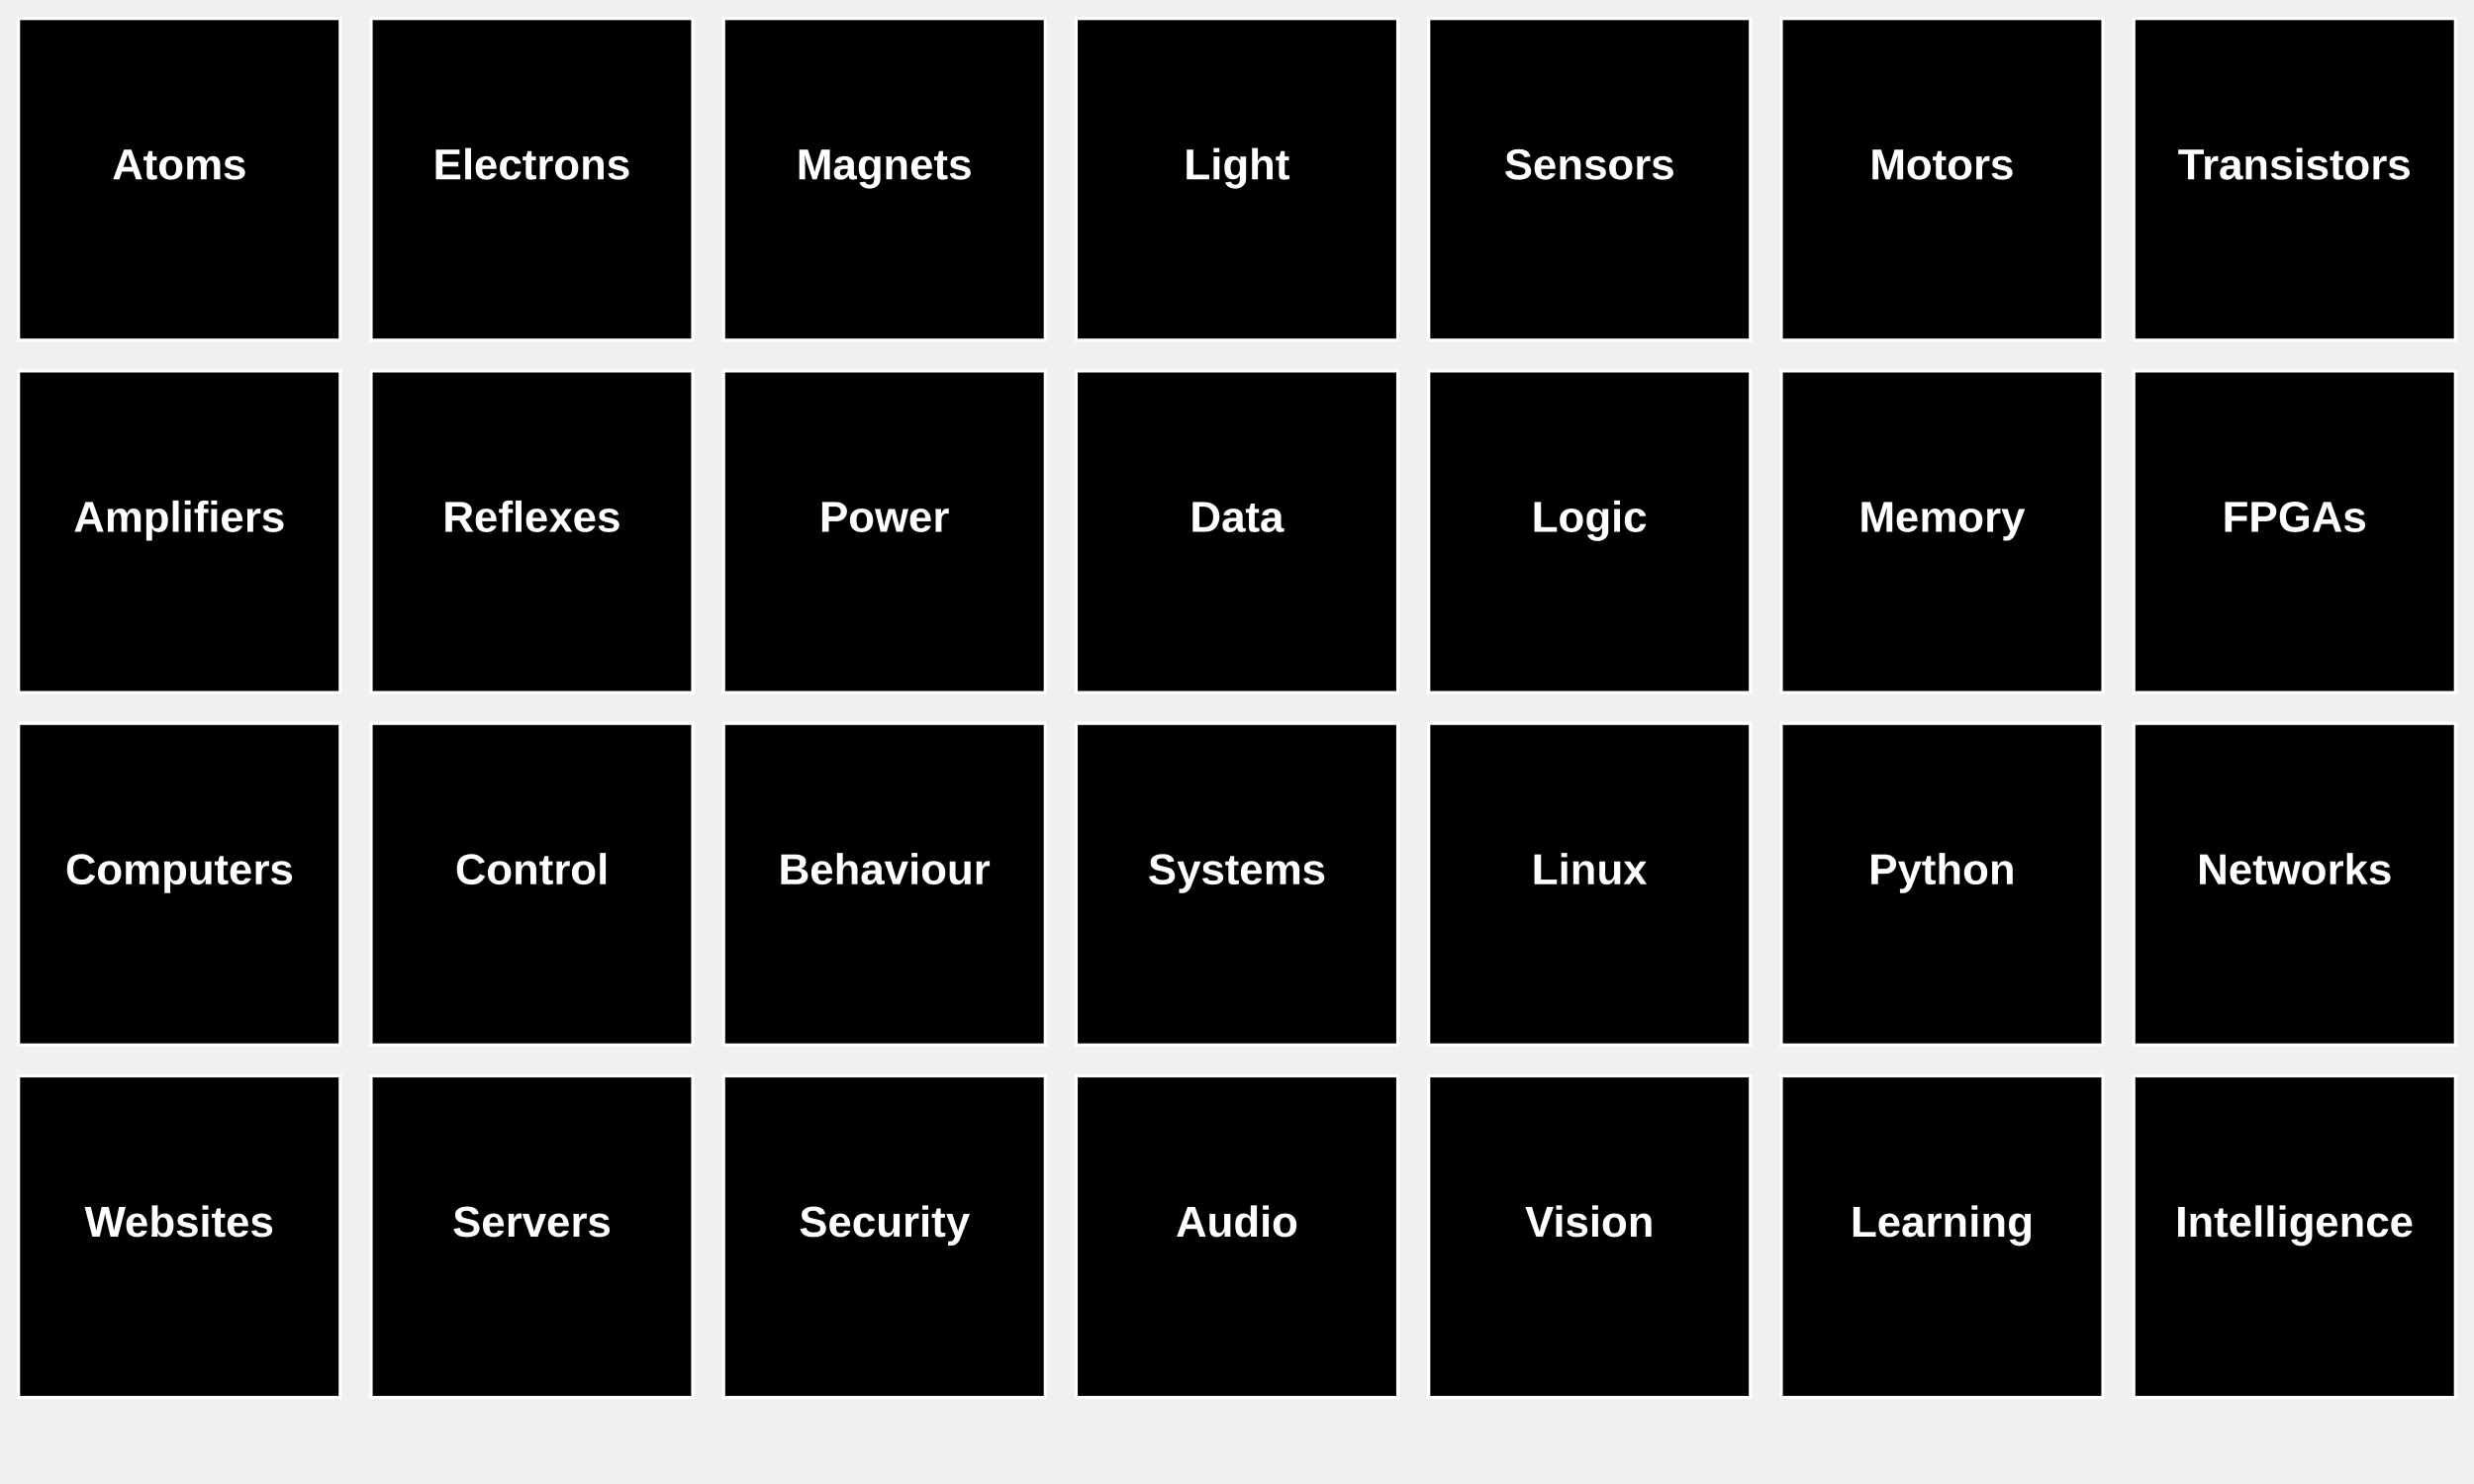
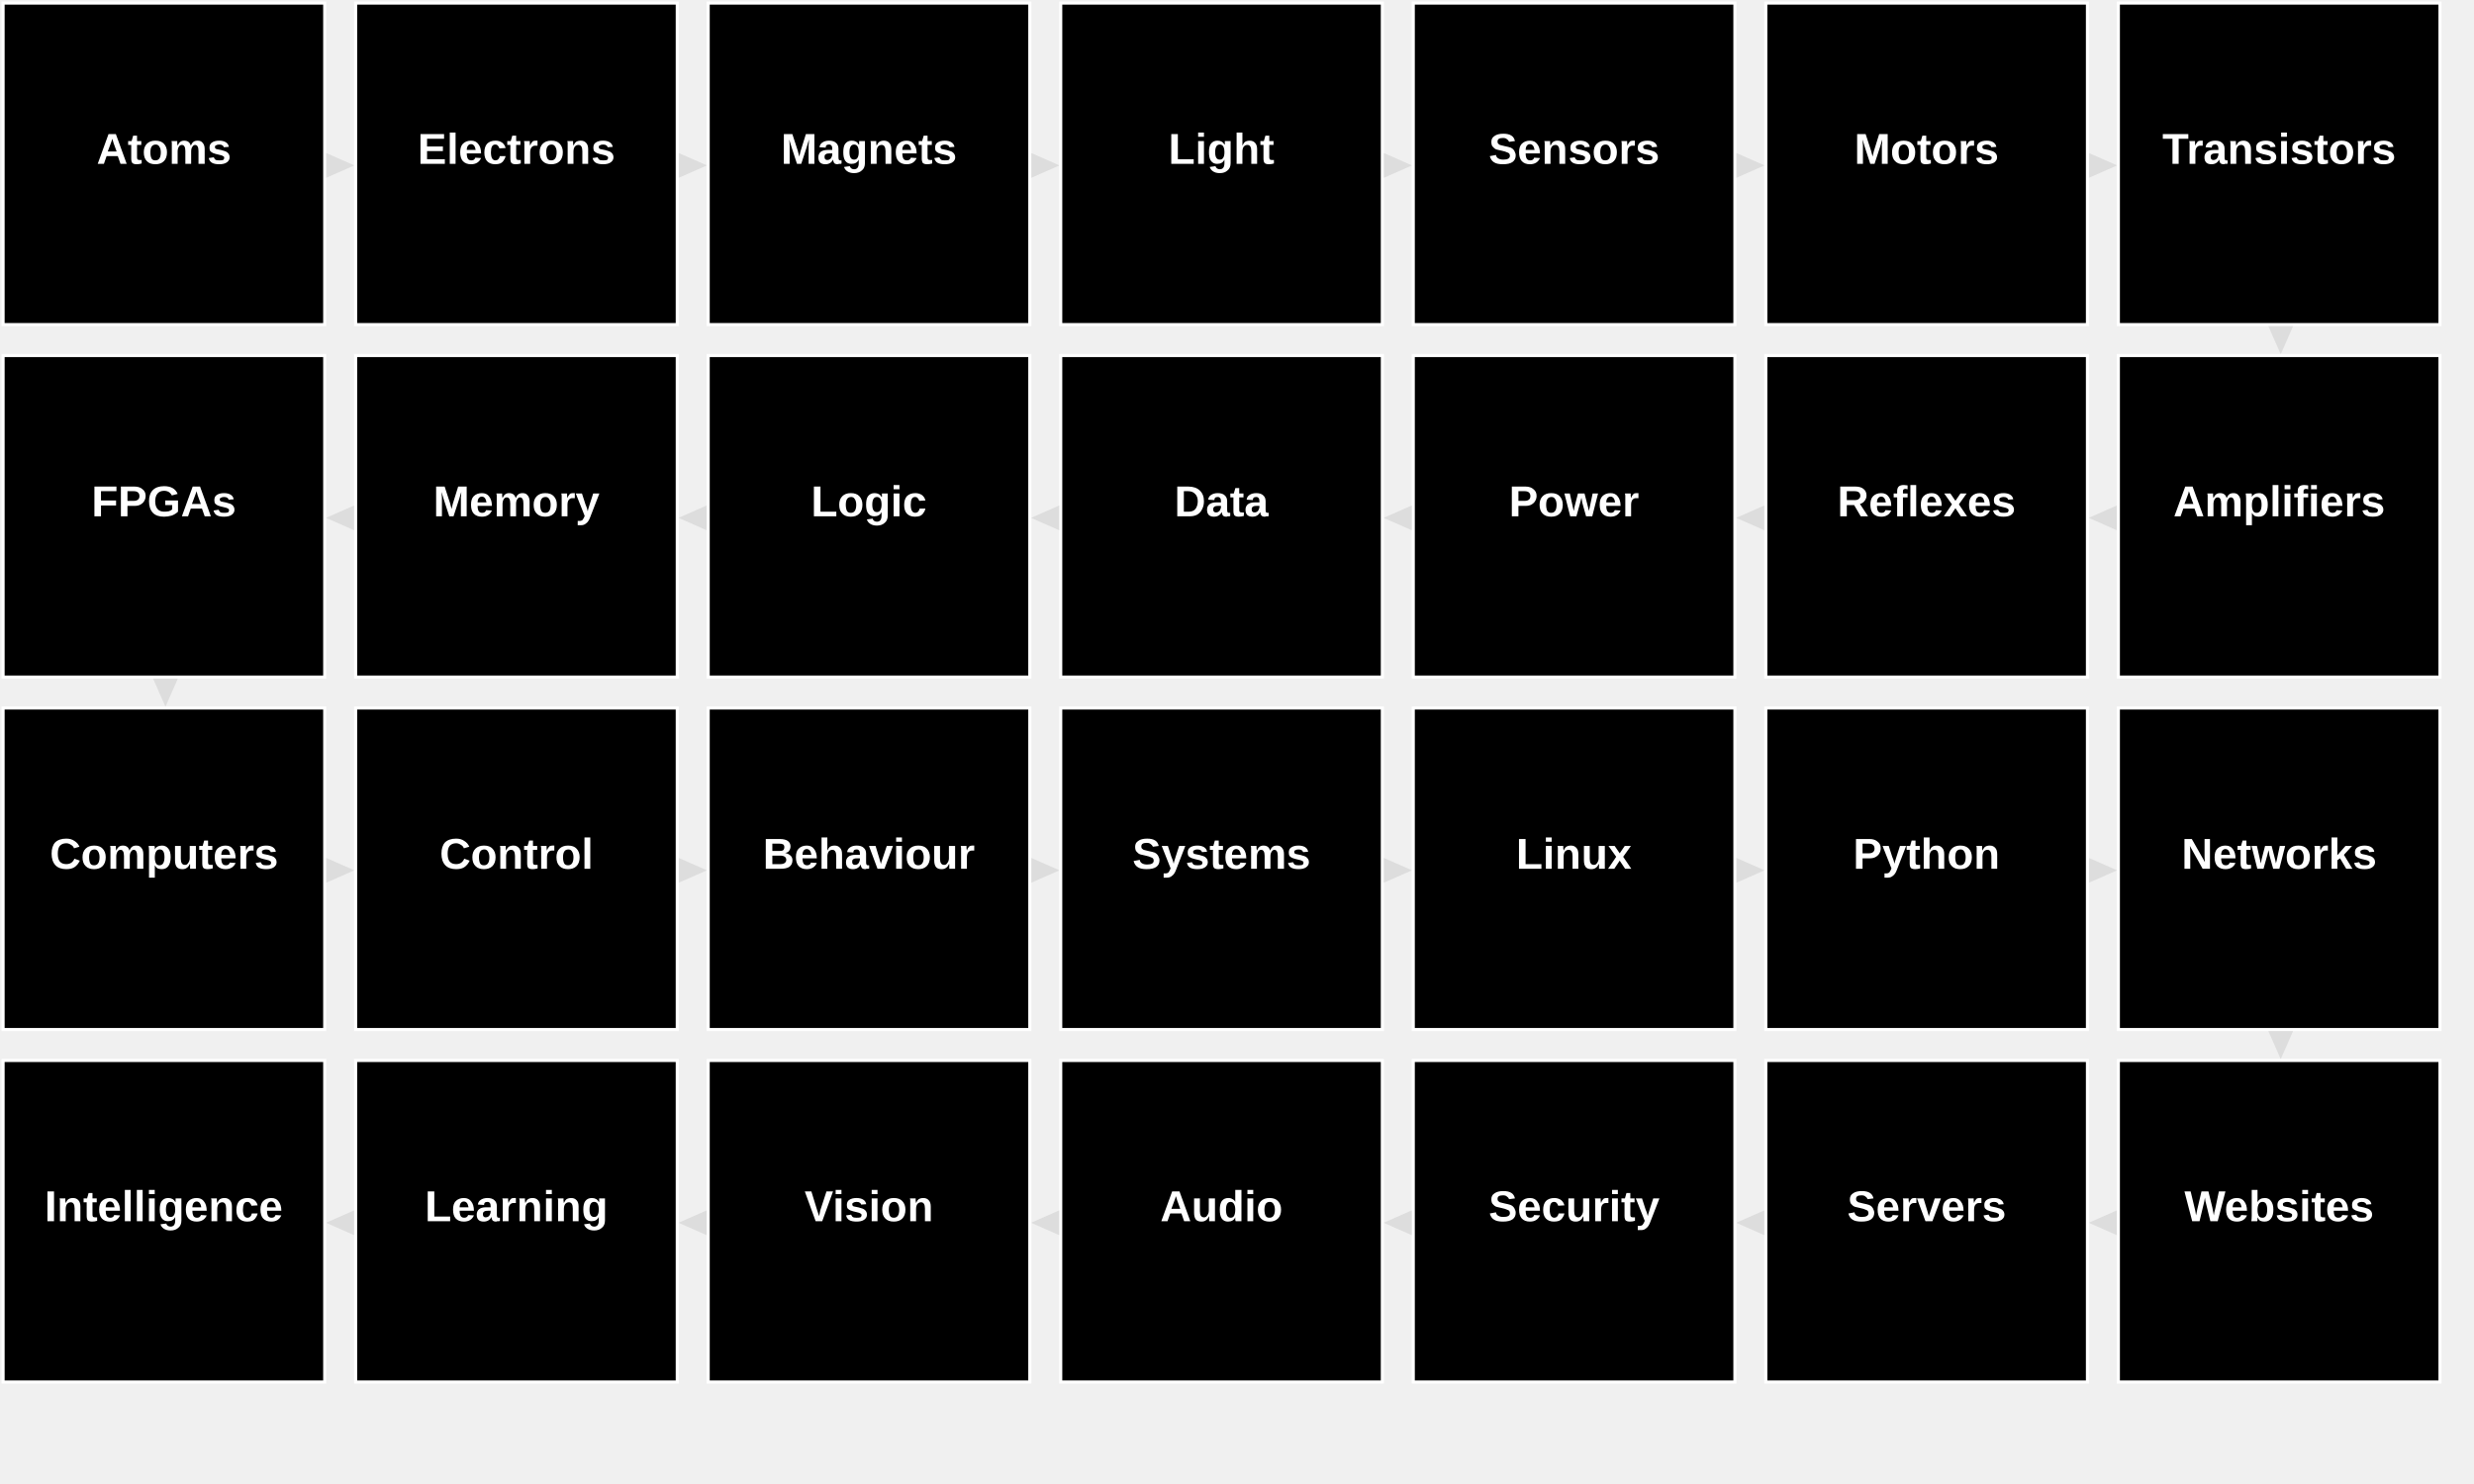
<svg xmlns="http://www.w3.org/2000/svg" id="layout" width="100mm" height="60mm" viewBox="0 0 100 60" version="1.1">
  <g id="Atoms">
-     <rect class="box" id="box_Atoms" transform="scale(1,1) translate(0, 0)" x="0.75" y="0.75" width="13.0" height="13.0" style="fill:#000000;fill-opacity:1;stroke:#FFFFFF;stroke-width:0.125;stroke-linecap:round;stroke-linejoin:miter;stroke-miterlimit:4;stroke-opacity:1" />
-     <text class="text" id="text_Atoms" x="7.25" y="7.25" style="font-style:normal;font-weight:bold;font-size:1.75;line-height:1.00;font-family:'Arial';white-space:pre;display:inline;fill:#ffffff;fill-opacity:1;stroke:none" alignment-baseline="middle" text-anchor="middle">Atoms</text>
+     <rect class="box" id="box_Atoms" transform="scale(1,1) translate(0, 0)" x="0.125" y="0.125" width="13" height="13" style="fill:#000000;fill-opacity:1;stroke:#FFFFFF;stroke-width:0.125;stroke-linecap:round;stroke-linejoin:miter;stroke-miterlimit:4;stroke-opacity:1" />
+     <text class="text" id="text_Atoms" x="6.625" y="6.625" style="font-style:normal;font-weight:bold;font-size:1.75;line-height:1.00;font-family:'Arial';white-space:pre;display:inline;fill:#FFFFFF;fill-opacity:1;stroke:none" alignment-baseline="middle" text-anchor="middle">Atoms</text>
+     <polygon class="arrow" id="arrow_Atoms" style="fill:#DDDDDD;stroke:none" points="13.188,7.188 13.188,6.188 14.325,6.688" />
  </g>
  <g id="Electrons">
-     <rect class="box" id="box_Electrons" transform="scale(1,1) translate(0, 0)" x="15" y="0.75" width="13.0" height="13.0" style="fill:#000000;fill-opacity:1;stroke:#FFFFFF;stroke-width:0.125;stroke-linecap:round;stroke-linejoin:miter;stroke-miterlimit:4;stroke-opacity:1" />
-     <text class="text" id="text_Electrons" x="21.5" y="7.25" style="font-style:normal;font-weight:bold;font-size:1.75;line-height:1.00;font-family:'Arial';white-space:pre;display:inline;fill:#ffffff;fill-opacity:1;stroke:none" alignment-baseline="middle" text-anchor="middle">Electrons</text>
+     <rect class="box" id="box_Electrons" transform="scale(1,1) translate(0, 0)" x="14.375" y="0.125" width="13" height="13" style="fill:#000000;fill-opacity:1;stroke:#FFFFFF;stroke-width:0.125;stroke-linecap:round;stroke-linejoin:miter;stroke-miterlimit:4;stroke-opacity:1" />
+     <text class="text" id="text_Electrons" x="20.875" y="6.625" style="font-style:normal;font-weight:bold;font-size:1.75;line-height:1.00;font-family:'Arial';white-space:pre;display:inline;fill:#FFFFFF;fill-opacity:1;stroke:none" alignment-baseline="middle" text-anchor="middle">Electrons</text>
+     <polygon class="arrow" id="arrow_Electrons" style="fill:#DDDDDD;stroke:none" points="27.438,7.188 27.438,6.188 28.575,6.688" />
  </g>
  <g id="Magnets">
-     <rect class="box" id="box_Magnets" transform="scale(1,1) translate(0, 0)" x="29.25" y="0.75" width="13.0" height="13.0" style="fill:#000000;fill-opacity:1;stroke:#FFFFFF;stroke-width:0.125;stroke-linecap:round;stroke-linejoin:miter;stroke-miterlimit:4;stroke-opacity:1" />
-     <text class="text" id="text_Magnets" x="35.75" y="7.25" style="font-style:normal;font-weight:bold;font-size:1.75;line-height:1.00;font-family:'Arial';white-space:pre;display:inline;fill:#ffffff;fill-opacity:1;stroke:none" alignment-baseline="middle" text-anchor="middle">Magnets</text>
+     <rect class="box" id="box_Magnets" transform="scale(1,1) translate(0, 0)" x="28.625" y="0.125" width="13" height="13" style="fill:#000000;fill-opacity:1;stroke:#FFFFFF;stroke-width:0.125;stroke-linecap:round;stroke-linejoin:miter;stroke-miterlimit:4;stroke-opacity:1" />
+     <text class="text" id="text_Magnets" x="35.125" y="6.625" style="font-style:normal;font-weight:bold;font-size:1.75;line-height:1.00;font-family:'Arial';white-space:pre;display:inline;fill:#FFFFFF;fill-opacity:1;stroke:none" alignment-baseline="middle" text-anchor="middle">Magnets</text>
+     <polygon class="arrow" id="arrow_Magnets" style="fill:#DDDDDD;stroke:none" points="41.688,7.188 41.688,6.188 42.825,6.688" />
  </g>
  <g id="Light">
-     <rect class="box" id="box_Light" transform="scale(1,1) translate(0, 0)" x="43.5" y="0.75" width="13.0" height="13.0" style="fill:#000000;fill-opacity:1;stroke:#FFFFFF;stroke-width:0.125;stroke-linecap:round;stroke-linejoin:miter;stroke-miterlimit:4;stroke-opacity:1" />
-     <text class="text" id="text_Light" x="50.0" y="7.25" style="font-style:normal;font-weight:bold;font-size:1.75;line-height:1.00;font-family:'Arial';white-space:pre;display:inline;fill:#ffffff;fill-opacity:1;stroke:none" alignment-baseline="middle" text-anchor="middle">Light</text>
+     <rect class="box" id="box_Light" transform="scale(1,1) translate(0, 0)" x="42.875" y="0.125" width="13" height="13" style="fill:#000000;fill-opacity:1;stroke:#FFFFFF;stroke-width:0.125;stroke-linecap:round;stroke-linejoin:miter;stroke-miterlimit:4;stroke-opacity:1" />
+     <text class="text" id="text_Light" x="49.375" y="6.625" style="font-style:normal;font-weight:bold;font-size:1.75;line-height:1.00;font-family:'Arial';white-space:pre;display:inline;fill:#FFFFFF;fill-opacity:1;stroke:none" alignment-baseline="middle" text-anchor="middle">Light</text>
+     <polygon class="arrow" id="arrow_Light" style="fill:#DDDDDD;stroke:none" points="55.938,7.188 55.938,6.188 57.075,6.688" />
  </g>
  <g id="Sensors">
-     <rect class="box" id="box_Sensors" transform="scale(1,1) translate(0, 0)" x="57.75" y="0.75" width="13.0" height="13.0" style="fill:#000000;fill-opacity:1;stroke:#FFFFFF;stroke-width:0.125;stroke-linecap:round;stroke-linejoin:miter;stroke-miterlimit:4;stroke-opacity:1" />
-     <text class="text" id="text_Sensors" x="64.25" y="7.25" style="font-style:normal;font-weight:bold;font-size:1.75;line-height:1.00;font-family:'Arial';white-space:pre;display:inline;fill:#ffffff;fill-opacity:1;stroke:none" alignment-baseline="middle" text-anchor="middle">Sensors</text>
+     <rect class="box" id="box_Sensors" transform="scale(1,1) translate(0, 0)" x="57.125" y="0.125" width="13" height="13" style="fill:#000000;fill-opacity:1;stroke:#FFFFFF;stroke-width:0.125;stroke-linecap:round;stroke-linejoin:miter;stroke-miterlimit:4;stroke-opacity:1" />
+     <text class="text" id="text_Sensors" x="63.625" y="6.625" style="font-style:normal;font-weight:bold;font-size:1.75;line-height:1.00;font-family:'Arial';white-space:pre;display:inline;fill:#FFFFFF;fill-opacity:1;stroke:none" alignment-baseline="middle" text-anchor="middle">Sensors</text>
+     <polygon class="arrow" id="arrow_Sensors" style="fill:#DDDDDD;stroke:none" points="70.188,7.188 70.188,6.188 71.325,6.688" />
  </g>
  <g id="Motors">
-     <rect class="box" id="box_Motors" transform="scale(1,1) translate(0, 0)" x="72" y="0.75" width="13.0" height="13.0" style="fill:#000000;fill-opacity:1;stroke:#FFFFFF;stroke-width:0.125;stroke-linecap:round;stroke-linejoin:miter;stroke-miterlimit:4;stroke-opacity:1" />
-     <text class="text" id="text_Motors" x="78.5" y="7.25" style="font-style:normal;font-weight:bold;font-size:1.75;line-height:1.00;font-family:'Arial';white-space:pre;display:inline;fill:#ffffff;fill-opacity:1;stroke:none" alignment-baseline="middle" text-anchor="middle">Motors</text>
+     <rect class="box" id="box_Motors" transform="scale(1,1) translate(0, 0)" x="71.375" y="0.125" width="13" height="13" style="fill:#000000;fill-opacity:1;stroke:#FFFFFF;stroke-width:0.125;stroke-linecap:round;stroke-linejoin:miter;stroke-miterlimit:4;stroke-opacity:1" />
+     <text class="text" id="text_Motors" x="77.875" y="6.625" style="font-style:normal;font-weight:bold;font-size:1.75;line-height:1.00;font-family:'Arial';white-space:pre;display:inline;fill:#FFFFFF;fill-opacity:1;stroke:none" alignment-baseline="middle" text-anchor="middle">Motors</text>
+     <polygon class="arrow" id="arrow_Motors" style="fill:#DDDDDD;stroke:none" points="84.438,7.188 84.438,6.188 85.575,6.688" />
  </g>
  <g id="Transistors">
-     <rect class="box" id="box_Transistors" transform="scale(1,1) translate(0, 0)" x="86.25" y="0.75" width="13.0" height="13.0" style="fill:#000000;fill-opacity:1;stroke:#FFFFFF;stroke-width:0.125;stroke-linecap:round;stroke-linejoin:miter;stroke-miterlimit:4;stroke-opacity:1" />
-     <text class="text" id="text_Transistors" x="92.75" y="7.25" style="font-style:normal;font-weight:bold;font-size:1.75;line-height:1.00;font-family:'Arial';white-space:pre;display:inline;fill:#ffffff;fill-opacity:1;stroke:none" alignment-baseline="middle" text-anchor="middle">Transistors</text>
+     <rect class="box" id="box_Transistors" transform="scale(1,1) translate(0, 0)" x="85.625" y="0.125" width="13" height="13" style="fill:#000000;fill-opacity:1;stroke:#FFFFFF;stroke-width:0.125;stroke-linecap:round;stroke-linejoin:miter;stroke-miterlimit:4;stroke-opacity:1" />
+     <text class="text" id="text_Transistors" x="92.125" y="6.625" style="font-style:normal;font-weight:bold;font-size:1.75;line-height:1.00;font-family:'Arial';white-space:pre;display:inline;fill:#FFFFFF;fill-opacity:1;stroke:none" alignment-baseline="middle" text-anchor="middle">Transistors</text>
+     <polygon class="arrow" id="arrow_Transistors" style="fill:#DDDDDD;stroke:none" points="91.688,13.188 92.688,13.188 92.188,14.325" />
  </g>
  <g id="Amplifiers">
-     <rect class="box" id="box_Amplifiers" transform="scale(1,1) translate(0, 0)" x="0.75" y="15" width="13.0" height="13.0" style="fill:#000000;fill-opacity:1;stroke:#FFFFFF;stroke-width:0.125;stroke-linecap:round;stroke-linejoin:miter;stroke-miterlimit:4;stroke-opacity:1" />
-     <text class="text" id="text_Amplifiers" x="7.25" y="21.5" style="font-style:normal;font-weight:bold;font-size:1.75;line-height:1.00;font-family:'Arial';white-space:pre;display:inline;fill:#ffffff;fill-opacity:1;stroke:none" alignment-baseline="middle" text-anchor="middle">Amplifiers</text>
+     <rect class="box" id="box_Amplifiers" transform="scale(1,1) translate(0, 0)" x="85.625" y="14.375" width="13" height="13" style="fill:#000000;fill-opacity:1;stroke:#FFFFFF;stroke-width:0.125;stroke-linecap:round;stroke-linejoin:miter;stroke-miterlimit:4;stroke-opacity:1" />
+     <text class="text" id="text_Amplifiers" x="92.125" y="20.875" style="font-style:normal;font-weight:bold;font-size:1.75;line-height:1.00;font-family:'Arial';white-space:pre;display:inline;fill:#FFFFFF;fill-opacity:1;stroke:none" alignment-baseline="middle" text-anchor="middle">Amplifiers</text>
+     <polygon class="arrow" id="arrow_Amplifiers" style="fill:#DDDDDD;stroke:none" points="85.562,21.438 85.562,20.438 84.425,20.938" />
  </g>
  <g id="Reflexes">
-     <rect class="box" id="box_Reflexes" transform="scale(1,1) translate(0, 0)" x="15" y="15" width="13.0" height="13.0" style="fill:#000000;fill-opacity:1;stroke:#FFFFFF;stroke-width:0.125;stroke-linecap:round;stroke-linejoin:miter;stroke-miterlimit:4;stroke-opacity:1" />
-     <text class="text" id="text_Reflexes" x="21.5" y="21.5" style="font-style:normal;font-weight:bold;font-size:1.75;line-height:1.00;font-family:'Arial';white-space:pre;display:inline;fill:#ffffff;fill-opacity:1;stroke:none" alignment-baseline="middle" text-anchor="middle">Reflexes</text>
+     <rect class="box" id="box_Reflexes" transform="scale(1,1) translate(0, 0)" x="71.375" y="14.375" width="13" height="13" style="fill:#000000;fill-opacity:1;stroke:#FFFFFF;stroke-width:0.125;stroke-linecap:round;stroke-linejoin:miter;stroke-miterlimit:4;stroke-opacity:1" />
+     <text class="text" id="text_Reflexes" x="77.875" y="20.875" style="font-style:normal;font-weight:bold;font-size:1.75;line-height:1.00;font-family:'Arial';white-space:pre;display:inline;fill:#FFFFFF;fill-opacity:1;stroke:none" alignment-baseline="middle" text-anchor="middle">Reflexes</text>
+     <polygon class="arrow" id="arrow_Reflexes" style="fill:#DDDDDD;stroke:none" points="71.312,21.438 71.312,20.438 70.175,20.938" />
  </g>
  <g id="Power">
-     <rect class="box" id="box_Power" transform="scale(1,1) translate(0, 0)" x="29.25" y="15" width="13.0" height="13.0" style="fill:#000000;fill-opacity:1;stroke:#FFFFFF;stroke-width:0.125;stroke-linecap:round;stroke-linejoin:miter;stroke-miterlimit:4;stroke-opacity:1" />
-     <text class="text" id="text_Power" x="35.75" y="21.5" style="font-style:normal;font-weight:bold;font-size:1.75;line-height:1.00;font-family:'Arial';white-space:pre;display:inline;fill:#ffffff;fill-opacity:1;stroke:none" alignment-baseline="middle" text-anchor="middle">Power</text>
+     <rect class="box" id="box_Power" transform="scale(1,1) translate(0, 0)" x="57.125" y="14.375" width="13" height="13" style="fill:#000000;fill-opacity:1;stroke:#FFFFFF;stroke-width:0.125;stroke-linecap:round;stroke-linejoin:miter;stroke-miterlimit:4;stroke-opacity:1" />
+     <text class="text" id="text_Power" x="63.625" y="20.875" style="font-style:normal;font-weight:bold;font-size:1.75;line-height:1.00;font-family:'Arial';white-space:pre;display:inline;fill:#FFFFFF;fill-opacity:1;stroke:none" alignment-baseline="middle" text-anchor="middle">Power</text>
+     <polygon class="arrow" id="arrow_Power" style="fill:#DDDDDD;stroke:none" points="57.062,21.438 57.062,20.438 55.925,20.938" />
  </g>
  <g id="Data">
-     <rect class="box" id="box_Data" transform="scale(1,1) translate(0, 0)" x="43.5" y="15" width="13.0" height="13.0" style="fill:#000000;fill-opacity:1;stroke:#FFFFFF;stroke-width:0.125;stroke-linecap:round;stroke-linejoin:miter;stroke-miterlimit:4;stroke-opacity:1" />
-     <text class="text" id="text_Data" x="50.0" y="21.5" style="font-style:normal;font-weight:bold;font-size:1.75;line-height:1.00;font-family:'Arial';white-space:pre;display:inline;fill:#ffffff;fill-opacity:1;stroke:none" alignment-baseline="middle" text-anchor="middle">Data</text>
+     <rect class="box" id="box_Data" transform="scale(1,1) translate(0, 0)" x="42.875" y="14.375" width="13" height="13" style="fill:#000000;fill-opacity:1;stroke:#FFFFFF;stroke-width:0.125;stroke-linecap:round;stroke-linejoin:miter;stroke-miterlimit:4;stroke-opacity:1" />
+     <text class="text" id="text_Data" x="49.375" y="20.875" style="font-style:normal;font-weight:bold;font-size:1.75;line-height:1.00;font-family:'Arial';white-space:pre;display:inline;fill:#FFFFFF;fill-opacity:1;stroke:none" alignment-baseline="middle" text-anchor="middle">Data</text>
+     <polygon class="arrow" id="arrow_Data" style="fill:#DDDDDD;stroke:none" points="42.812,21.438 42.812,20.438 41.675,20.938" />
  </g>
  <g id="Logic">
-     <rect class="box" id="box_Logic" transform="scale(1,1) translate(0, 0)" x="57.75" y="15" width="13.0" height="13.0" style="fill:#000000;fill-opacity:1;stroke:#FFFFFF;stroke-width:0.125;stroke-linecap:round;stroke-linejoin:miter;stroke-miterlimit:4;stroke-opacity:1" />
-     <text class="text" id="text_Logic" x="64.25" y="21.5" style="font-style:normal;font-weight:bold;font-size:1.75;line-height:1.00;font-family:'Arial';white-space:pre;display:inline;fill:#ffffff;fill-opacity:1;stroke:none" alignment-baseline="middle" text-anchor="middle">Logic</text>
+     <rect class="box" id="box_Logic" transform="scale(1,1) translate(0, 0)" x="28.625" y="14.375" width="13" height="13" style="fill:#000000;fill-opacity:1;stroke:#FFFFFF;stroke-width:0.125;stroke-linecap:round;stroke-linejoin:miter;stroke-miterlimit:4;stroke-opacity:1" />
+     <text class="text" id="text_Logic" x="35.125" y="20.875" style="font-style:normal;font-weight:bold;font-size:1.75;line-height:1.00;font-family:'Arial';white-space:pre;display:inline;fill:#FFFFFF;fill-opacity:1;stroke:none" alignment-baseline="middle" text-anchor="middle">Logic</text>
+     <polygon class="arrow" id="arrow_Logic" style="fill:#DDDDDD;stroke:none" points="28.562,21.438 28.562,20.438 27.425,20.938" />
  </g>
  <g id="Memory">
-     <rect class="box" id="box_Memory" transform="scale(1,1) translate(0, 0)" x="72" y="15" width="13.0" height="13.0" style="fill:#000000;fill-opacity:1;stroke:#FFFFFF;stroke-width:0.125;stroke-linecap:round;stroke-linejoin:miter;stroke-miterlimit:4;stroke-opacity:1" />
-     <text class="text" id="text_Memory" x="78.5" y="21.5" style="font-style:normal;font-weight:bold;font-size:1.75;line-height:1.00;font-family:'Arial';white-space:pre;display:inline;fill:#ffffff;fill-opacity:1;stroke:none" alignment-baseline="middle" text-anchor="middle">Memory</text>
+     <rect class="box" id="box_Memory" transform="scale(1,1) translate(0, 0)" x="14.375" y="14.375" width="13" height="13" style="fill:#000000;fill-opacity:1;stroke:#FFFFFF;stroke-width:0.125;stroke-linecap:round;stroke-linejoin:miter;stroke-miterlimit:4;stroke-opacity:1" />
+     <text class="text" id="text_Memory" x="20.875" y="20.875" style="font-style:normal;font-weight:bold;font-size:1.75;line-height:1.00;font-family:'Arial';white-space:pre;display:inline;fill:#FFFFFF;fill-opacity:1;stroke:none" alignment-baseline="middle" text-anchor="middle">Memory</text>
+     <polygon class="arrow" id="arrow_Memory" style="fill:#DDDDDD;stroke:none" points="14.312,21.438 14.312,20.438 13.175,20.938" />
  </g>
  <g id="FPGAs">
-     <rect class="box" id="box_FPGAs" transform="scale(1,1) translate(0, 0)" x="86.25" y="15" width="13.0" height="13.0" style="fill:#000000;fill-opacity:1;stroke:#FFFFFF;stroke-width:0.125;stroke-linecap:round;stroke-linejoin:miter;stroke-miterlimit:4;stroke-opacity:1" />
-     <text class="text" id="text_FPGAs" x="92.75" y="21.5" style="font-style:normal;font-weight:bold;font-size:1.75;line-height:1.00;font-family:'Arial';white-space:pre;display:inline;fill:#ffffff;fill-opacity:1;stroke:none" alignment-baseline="middle" text-anchor="middle">FPGAs</text>
+     <rect class="box" id="box_FPGAs" transform="scale(1,1) translate(0, 0)" x="0.125" y="14.375" width="13" height="13" style="fill:#000000;fill-opacity:1;stroke:#FFFFFF;stroke-width:0.125;stroke-linecap:round;stroke-linejoin:miter;stroke-miterlimit:4;stroke-opacity:1" />
+     <text class="text" id="text_FPGAs" x="6.625" y="20.875" style="font-style:normal;font-weight:bold;font-size:1.75;line-height:1.00;font-family:'Arial';white-space:pre;display:inline;fill:#FFFFFF;fill-opacity:1;stroke:none" alignment-baseline="middle" text-anchor="middle">FPGAs</text>
+     <polygon class="arrow" id="arrow_FPGAs" style="fill:#DDDDDD;stroke:none" points="6.188,27.438 7.188,27.438 6.688,28.575" />
  </g>
  <g id="Computers">
-     <rect class="box" id="box_Computers" transform="scale(1,1) translate(0, 0)" x="0.75" y="29.25" width="13.0" height="13.0" style="fill:#000000;fill-opacity:1;stroke:#FFFFFF;stroke-width:0.125;stroke-linecap:round;stroke-linejoin:miter;stroke-miterlimit:4;stroke-opacity:1" />
-     <text class="text" id="text_Computers" x="7.25" y="35.75" style="font-style:normal;font-weight:bold;font-size:1.75;line-height:1.00;font-family:'Arial';white-space:pre;display:inline;fill:#ffffff;fill-opacity:1;stroke:none" alignment-baseline="middle" text-anchor="middle">Computers</text>
+     <rect class="box" id="box_Computers" transform="scale(1,1) translate(0, 0)" x="0.125" y="28.625" width="13" height="13" style="fill:#000000;fill-opacity:1;stroke:#FFFFFF;stroke-width:0.125;stroke-linecap:round;stroke-linejoin:miter;stroke-miterlimit:4;stroke-opacity:1" />
+     <text class="text" id="text_Computers" x="6.625" y="35.125" style="font-style:normal;font-weight:bold;font-size:1.75;line-height:1.00;font-family:'Arial';white-space:pre;display:inline;fill:#FFFFFF;fill-opacity:1;stroke:none" alignment-baseline="middle" text-anchor="middle">Computers</text>
+     <polygon class="arrow" id="arrow_Computers" style="fill:#DDDDDD;stroke:none" points="13.188,35.688 13.188,34.688 14.325,35.188" />
  </g>
  <g id="Control">
-     <rect class="box" id="box_Control" transform="scale(1,1) translate(0, 0)" x="15" y="29.25" width="13.0" height="13.0" style="fill:#000000;fill-opacity:1;stroke:#FFFFFF;stroke-width:0.125;stroke-linecap:round;stroke-linejoin:miter;stroke-miterlimit:4;stroke-opacity:1" />
-     <text class="text" id="text_Control" x="21.5" y="35.75" style="font-style:normal;font-weight:bold;font-size:1.75;line-height:1.00;font-family:'Arial';white-space:pre;display:inline;fill:#ffffff;fill-opacity:1;stroke:none" alignment-baseline="middle" text-anchor="middle">Control</text>
+     <rect class="box" id="box_Control" transform="scale(1,1) translate(0, 0)" x="14.375" y="28.625" width="13" height="13" style="fill:#000000;fill-opacity:1;stroke:#FFFFFF;stroke-width:0.125;stroke-linecap:round;stroke-linejoin:miter;stroke-miterlimit:4;stroke-opacity:1" />
+     <text class="text" id="text_Control" x="20.875" y="35.125" style="font-style:normal;font-weight:bold;font-size:1.75;line-height:1.00;font-family:'Arial';white-space:pre;display:inline;fill:#FFFFFF;fill-opacity:1;stroke:none" alignment-baseline="middle" text-anchor="middle">Control</text>
+     <polygon class="arrow" id="arrow_Control" style="fill:#DDDDDD;stroke:none" points="27.438,35.688 27.438,34.688 28.575,35.188" />
  </g>
  <g id="Behaviour">
-     <rect class="box" id="box_Behaviour" transform="scale(1,1) translate(0, 0)" x="29.25" y="29.25" width="13.0" height="13.0" style="fill:#000000;fill-opacity:1;stroke:#FFFFFF;stroke-width:0.125;stroke-linecap:round;stroke-linejoin:miter;stroke-miterlimit:4;stroke-opacity:1" />
-     <text class="text" id="text_Behaviour" x="35.75" y="35.75" style="font-style:normal;font-weight:bold;font-size:1.75;line-height:1.00;font-family:'Arial';white-space:pre;display:inline;fill:#ffffff;fill-opacity:1;stroke:none" alignment-baseline="middle" text-anchor="middle">Behaviour</text>
+     <rect class="box" id="box_Behaviour" transform="scale(1,1) translate(0, 0)" x="28.625" y="28.625" width="13" height="13" style="fill:#000000;fill-opacity:1;stroke:#FFFFFF;stroke-width:0.125;stroke-linecap:round;stroke-linejoin:miter;stroke-miterlimit:4;stroke-opacity:1" />
+     <text class="text" id="text_Behaviour" x="35.125" y="35.125" style="font-style:normal;font-weight:bold;font-size:1.75;line-height:1.00;font-family:'Arial';white-space:pre;display:inline;fill:#FFFFFF;fill-opacity:1;stroke:none" alignment-baseline="middle" text-anchor="middle">Behaviour</text>
+     <polygon class="arrow" id="arrow_Behaviour" style="fill:#DDDDDD;stroke:none" points="41.688,35.688 41.688,34.688 42.825,35.188" />
  </g>
  <g id="Systems">
-     <rect class="box" id="box_Systems" transform="scale(1,1) translate(0, 0)" x="43.5" y="29.25" width="13.0" height="13.0" style="fill:#000000;fill-opacity:1;stroke:#FFFFFF;stroke-width:0.125;stroke-linecap:round;stroke-linejoin:miter;stroke-miterlimit:4;stroke-opacity:1" />
-     <text class="text" id="text_Systems" x="50.0" y="35.75" style="font-style:normal;font-weight:bold;font-size:1.75;line-height:1.00;font-family:'Arial';white-space:pre;display:inline;fill:#ffffff;fill-opacity:1;stroke:none" alignment-baseline="middle" text-anchor="middle">Systems</text>
+     <rect class="box" id="box_Systems" transform="scale(1,1) translate(0, 0)" x="42.875" y="28.625" width="13" height="13" style="fill:#000000;fill-opacity:1;stroke:#FFFFFF;stroke-width:0.125;stroke-linecap:round;stroke-linejoin:miter;stroke-miterlimit:4;stroke-opacity:1" />
+     <text class="text" id="text_Systems" x="49.375" y="35.125" style="font-style:normal;font-weight:bold;font-size:1.75;line-height:1.00;font-family:'Arial';white-space:pre;display:inline;fill:#FFFFFF;fill-opacity:1;stroke:none" alignment-baseline="middle" text-anchor="middle">Systems</text>
+     <polygon class="arrow" id="arrow_Systems" style="fill:#DDDDDD;stroke:none" points="55.938,35.688 55.938,34.688 57.075,35.188" />
  </g>
  <g id="Linux">
-     <rect class="box" id="box_Linux" transform="scale(1,1) translate(0, 0)" x="57.75" y="29.25" width="13.0" height="13.0" style="fill:#000000;fill-opacity:1;stroke:#FFFFFF;stroke-width:0.125;stroke-linecap:round;stroke-linejoin:miter;stroke-miterlimit:4;stroke-opacity:1" />
-     <text class="text" id="text_Linux" x="64.25" y="35.75" style="font-style:normal;font-weight:bold;font-size:1.75;line-height:1.00;font-family:'Arial';white-space:pre;display:inline;fill:#ffffff;fill-opacity:1;stroke:none" alignment-baseline="middle" text-anchor="middle">Linux</text>
+     <rect class="box" id="box_Linux" transform="scale(1,1) translate(0, 0)" x="57.125" y="28.625" width="13" height="13" style="fill:#000000;fill-opacity:1;stroke:#FFFFFF;stroke-width:0.125;stroke-linecap:round;stroke-linejoin:miter;stroke-miterlimit:4;stroke-opacity:1" />
+     <text class="text" id="text_Linux" x="63.625" y="35.125" style="font-style:normal;font-weight:bold;font-size:1.75;line-height:1.00;font-family:'Arial';white-space:pre;display:inline;fill:#FFFFFF;fill-opacity:1;stroke:none" alignment-baseline="middle" text-anchor="middle">Linux</text>
+     <polygon class="arrow" id="arrow_Linux" style="fill:#DDDDDD;stroke:none" points="70.188,35.688 70.188,34.688 71.325,35.188" />
  </g>
  <g id="Python">
-     <rect class="box" id="box_Python" transform="scale(1,1) translate(0, 0)" x="72" y="29.25" width="13.0" height="13.0" style="fill:#000000;fill-opacity:1;stroke:#FFFFFF;stroke-width:0.125;stroke-linecap:round;stroke-linejoin:miter;stroke-miterlimit:4;stroke-opacity:1" />
-     <text class="text" id="text_Python" x="78.5" y="35.75" style="font-style:normal;font-weight:bold;font-size:1.75;line-height:1.00;font-family:'Arial';white-space:pre;display:inline;fill:#ffffff;fill-opacity:1;stroke:none" alignment-baseline="middle" text-anchor="middle">Python</text>
+     <rect class="box" id="box_Python" transform="scale(1,1) translate(0, 0)" x="71.375" y="28.625" width="13" height="13" style="fill:#000000;fill-opacity:1;stroke:#FFFFFF;stroke-width:0.125;stroke-linecap:round;stroke-linejoin:miter;stroke-miterlimit:4;stroke-opacity:1" />
+     <text class="text" id="text_Python" x="77.875" y="35.125" style="font-style:normal;font-weight:bold;font-size:1.75;line-height:1.00;font-family:'Arial';white-space:pre;display:inline;fill:#FFFFFF;fill-opacity:1;stroke:none" alignment-baseline="middle" text-anchor="middle">Python</text>
+     <polygon class="arrow" id="arrow_Python" style="fill:#DDDDDD;stroke:none" points="84.438,35.688 84.438,34.688 85.575,35.188" />
  </g>
  <g id="Networks">
-     <rect class="box" id="box_Networks" transform="scale(1,1) translate(0, 0)" x="86.25" y="29.25" width="13.0" height="13.0" style="fill:#000000;fill-opacity:1;stroke:#FFFFFF;stroke-width:0.125;stroke-linecap:round;stroke-linejoin:miter;stroke-miterlimit:4;stroke-opacity:1" />
-     <text class="text" id="text_Networks" x="92.75" y="35.75" style="font-style:normal;font-weight:bold;font-size:1.75;line-height:1.00;font-family:'Arial';white-space:pre;display:inline;fill:#ffffff;fill-opacity:1;stroke:none" alignment-baseline="middle" text-anchor="middle">Networks</text>
+     <rect class="box" id="box_Networks" transform="scale(1,1) translate(0, 0)" x="85.625" y="28.625" width="13" height="13" style="fill:#000000;fill-opacity:1;stroke:#FFFFFF;stroke-width:0.125;stroke-linecap:round;stroke-linejoin:miter;stroke-miterlimit:4;stroke-opacity:1" />
+     <text class="text" id="text_Networks" x="92.125" y="35.125" style="font-style:normal;font-weight:bold;font-size:1.75;line-height:1.00;font-family:'Arial';white-space:pre;display:inline;fill:#FFFFFF;fill-opacity:1;stroke:none" alignment-baseline="middle" text-anchor="middle">Networks</text>
+     <polygon class="arrow" id="arrow_Networks" style="fill:#DDDDDD;stroke:none" points="91.688,41.688 92.688,41.688 92.188,42.825" />
  </g>
  <g id="Websites">
-     <rect class="box" id="box_Websites" transform="scale(1,1) translate(0, 0)" x="0.75" y="43.5" width="13.0" height="13.0" style="fill:#000000;fill-opacity:1;stroke:#FFFFFF;stroke-width:0.125;stroke-linecap:round;stroke-linejoin:miter;stroke-miterlimit:4;stroke-opacity:1" />
-     <text class="text" id="text_Websites" x="7.25" y="50.0" style="font-style:normal;font-weight:bold;font-size:1.75;line-height:1.00;font-family:'Arial';white-space:pre;display:inline;fill:#ffffff;fill-opacity:1;stroke:none" alignment-baseline="middle" text-anchor="middle">Websites</text>
+     <rect class="box" id="box_Websites" transform="scale(1,1) translate(0, 0)" x="85.625" y="42.875" width="13" height="13" style="fill:#000000;fill-opacity:1;stroke:#FFFFFF;stroke-width:0.125;stroke-linecap:round;stroke-linejoin:miter;stroke-miterlimit:4;stroke-opacity:1" />
+     <text class="text" id="text_Websites" x="92.125" y="49.375" style="font-style:normal;font-weight:bold;font-size:1.75;line-height:1.00;font-family:'Arial';white-space:pre;display:inline;fill:#FFFFFF;fill-opacity:1;stroke:none" alignment-baseline="middle" text-anchor="middle">Websites</text>
+     <polygon class="arrow" id="arrow_Websites" style="fill:#DDDDDD;stroke:none" points="85.562,49.938 85.562,48.938 84.425,49.438" />
  </g>
  <g id="Servers">
-     <rect class="box" id="box_Servers" transform="scale(1,1) translate(0, 0)" x="15" y="43.5" width="13.0" height="13.0" style="fill:#000000;fill-opacity:1;stroke:#FFFFFF;stroke-width:0.125;stroke-linecap:round;stroke-linejoin:miter;stroke-miterlimit:4;stroke-opacity:1" />
-     <text class="text" id="text_Servers" x="21.5" y="50.0" style="font-style:normal;font-weight:bold;font-size:1.75;line-height:1.00;font-family:'Arial';white-space:pre;display:inline;fill:#ffffff;fill-opacity:1;stroke:none" alignment-baseline="middle" text-anchor="middle">Servers</text>
+     <rect class="box" id="box_Servers" transform="scale(1,1) translate(0, 0)" x="71.375" y="42.875" width="13" height="13" style="fill:#000000;fill-opacity:1;stroke:#FFFFFF;stroke-width:0.125;stroke-linecap:round;stroke-linejoin:miter;stroke-miterlimit:4;stroke-opacity:1" />
+     <text class="text" id="text_Servers" x="77.875" y="49.375" style="font-style:normal;font-weight:bold;font-size:1.75;line-height:1.00;font-family:'Arial';white-space:pre;display:inline;fill:#FFFFFF;fill-opacity:1;stroke:none" alignment-baseline="middle" text-anchor="middle">Servers</text>
+     <polygon class="arrow" id="arrow_Servers" style="fill:#DDDDDD;stroke:none" points="71.312,49.938 71.312,48.938 70.175,49.438" />
  </g>
  <g id="Security">
-     <rect class="box" id="box_Security" transform="scale(1,1) translate(0, 0)" x="29.25" y="43.5" width="13.0" height="13.0" style="fill:#000000;fill-opacity:1;stroke:#FFFFFF;stroke-width:0.125;stroke-linecap:round;stroke-linejoin:miter;stroke-miterlimit:4;stroke-opacity:1" />
-     <text class="text" id="text_Security" x="35.75" y="50.0" style="font-style:normal;font-weight:bold;font-size:1.75;line-height:1.00;font-family:'Arial';white-space:pre;display:inline;fill:#ffffff;fill-opacity:1;stroke:none" alignment-baseline="middle" text-anchor="middle">Security</text>
+     <rect class="box" id="box_Security" transform="scale(1,1) translate(0, 0)" x="57.125" y="42.875" width="13" height="13" style="fill:#000000;fill-opacity:1;stroke:#FFFFFF;stroke-width:0.125;stroke-linecap:round;stroke-linejoin:miter;stroke-miterlimit:4;stroke-opacity:1" />
+     <text class="text" id="text_Security" x="63.625" y="49.375" style="font-style:normal;font-weight:bold;font-size:1.75;line-height:1.00;font-family:'Arial';white-space:pre;display:inline;fill:#FFFFFF;fill-opacity:1;stroke:none" alignment-baseline="middle" text-anchor="middle">Security</text>
+     <polygon class="arrow" id="arrow_Security" style="fill:#DDDDDD;stroke:none" points="57.062,49.938 57.062,48.938 55.925,49.438" />
  </g>
  <g id="Audio">
-     <rect class="box" id="box_Audio" transform="scale(1,1) translate(0, 0)" x="43.5" y="43.5" width="13.0" height="13.0" style="fill:#000000;fill-opacity:1;stroke:#FFFFFF;stroke-width:0.125;stroke-linecap:round;stroke-linejoin:miter;stroke-miterlimit:4;stroke-opacity:1" />
-     <text class="text" id="text_Audio" x="50.0" y="50.0" style="font-style:normal;font-weight:bold;font-size:1.75;line-height:1.00;font-family:'Arial';white-space:pre;display:inline;fill:#ffffff;fill-opacity:1;stroke:none" alignment-baseline="middle" text-anchor="middle">Audio</text>
+     <rect class="box" id="box_Audio" transform="scale(1,1) translate(0, 0)" x="42.875" y="42.875" width="13" height="13" style="fill:#000000;fill-opacity:1;stroke:#FFFFFF;stroke-width:0.125;stroke-linecap:round;stroke-linejoin:miter;stroke-miterlimit:4;stroke-opacity:1" />
+     <text class="text" id="text_Audio" x="49.375" y="49.375" style="font-style:normal;font-weight:bold;font-size:1.75;line-height:1.00;font-family:'Arial';white-space:pre;display:inline;fill:#FFFFFF;fill-opacity:1;stroke:none" alignment-baseline="middle" text-anchor="middle">Audio</text>
+     <polygon class="arrow" id="arrow_Audio" style="fill:#DDDDDD;stroke:none" points="42.812,49.938 42.812,48.938 41.675,49.438" />
  </g>
  <g id="Vision">
-     <rect class="box" id="box_Vision" transform="scale(1,1) translate(0, 0)" x="57.75" y="43.5" width="13.0" height="13.0" style="fill:#000000;fill-opacity:1;stroke:#FFFFFF;stroke-width:0.125;stroke-linecap:round;stroke-linejoin:miter;stroke-miterlimit:4;stroke-opacity:1" />
-     <text class="text" id="text_Vision" x="64.25" y="50.0" style="font-style:normal;font-weight:bold;font-size:1.75;line-height:1.00;font-family:'Arial';white-space:pre;display:inline;fill:#ffffff;fill-opacity:1;stroke:none" alignment-baseline="middle" text-anchor="middle">Vision</text>
+     <rect class="box" id="box_Vision" transform="scale(1,1) translate(0, 0)" x="28.625" y="42.875" width="13" height="13" style="fill:#000000;fill-opacity:1;stroke:#FFFFFF;stroke-width:0.125;stroke-linecap:round;stroke-linejoin:miter;stroke-miterlimit:4;stroke-opacity:1" />
+     <text class="text" id="text_Vision" x="35.125" y="49.375" style="font-style:normal;font-weight:bold;font-size:1.75;line-height:1.00;font-family:'Arial';white-space:pre;display:inline;fill:#FFFFFF;fill-opacity:1;stroke:none" alignment-baseline="middle" text-anchor="middle">Vision</text>
+     <polygon class="arrow" id="arrow_Vision" style="fill:#DDDDDD;stroke:none" points="28.562,49.938 28.562,48.938 27.425,49.438" />
  </g>
  <g id="Learning">
-     <rect class="box" id="box_Learning" transform="scale(1,1) translate(0, 0)" x="72" y="43.5" width="13.0" height="13.0" style="fill:#000000;fill-opacity:1;stroke:#FFFFFF;stroke-width:0.125;stroke-linecap:round;stroke-linejoin:miter;stroke-miterlimit:4;stroke-opacity:1" />
-     <text class="text" id="text_Learning" x="78.5" y="50.0" style="font-style:normal;font-weight:bold;font-size:1.75;line-height:1.00;font-family:'Arial';white-space:pre;display:inline;fill:#ffffff;fill-opacity:1;stroke:none" alignment-baseline="middle" text-anchor="middle">Learning</text>
+     <rect class="box" id="box_Learning" transform="scale(1,1) translate(0, 0)" x="14.375" y="42.875" width="13" height="13" style="fill:#000000;fill-opacity:1;stroke:#FFFFFF;stroke-width:0.125;stroke-linecap:round;stroke-linejoin:miter;stroke-miterlimit:4;stroke-opacity:1" />
+     <text class="text" id="text_Learning" x="20.875" y="49.375" style="font-style:normal;font-weight:bold;font-size:1.75;line-height:1.00;font-family:'Arial';white-space:pre;display:inline;fill:#FFFFFF;fill-opacity:1;stroke:none" alignment-baseline="middle" text-anchor="middle">Learning</text>
+     <polygon class="arrow" id="arrow_Learning" style="fill:#DDDDDD;stroke:none" points="14.312,49.938 14.312,48.938 13.175,49.438" />
  </g>
  <g id="Intelligence">
-     <rect class="box" id="box_Intelligence" transform="scale(1,1) translate(0, 0)" x="86.25" y="43.5" width="13.0" height="13.0" style="fill:#000000;fill-opacity:1;stroke:#FFFFFF;stroke-width:0.125;stroke-linecap:round;stroke-linejoin:miter;stroke-miterlimit:4;stroke-opacity:1" />
-     <text class="text" id="text_Intelligence" x="92.75" y="50.0" style="font-style:normal;font-weight:bold;font-size:1.75;line-height:1.00;font-family:'Arial';white-space:pre;display:inline;fill:#ffffff;fill-opacity:1;stroke:none" alignment-baseline="middle" text-anchor="middle">Intelligence</text>
+     <rect class="box" id="box_Intelligence" transform="scale(1,1) translate(0, 0)" x="0.125" y="42.875" width="13" height="13" style="fill:#000000;fill-opacity:1;stroke:#FFFFFF;stroke-width:0.125;stroke-linecap:round;stroke-linejoin:miter;stroke-miterlimit:4;stroke-opacity:1" />
+     <text class="text" id="text_Intelligence" x="6.625" y="49.375" style="font-style:normal;font-weight:bold;font-size:1.75;line-height:1.00;font-family:'Arial';white-space:pre;display:inline;fill:#FFFFFF;fill-opacity:1;stroke:none" alignment-baseline="middle" text-anchor="middle">Intelligence</text>
  </g>
</svg>
